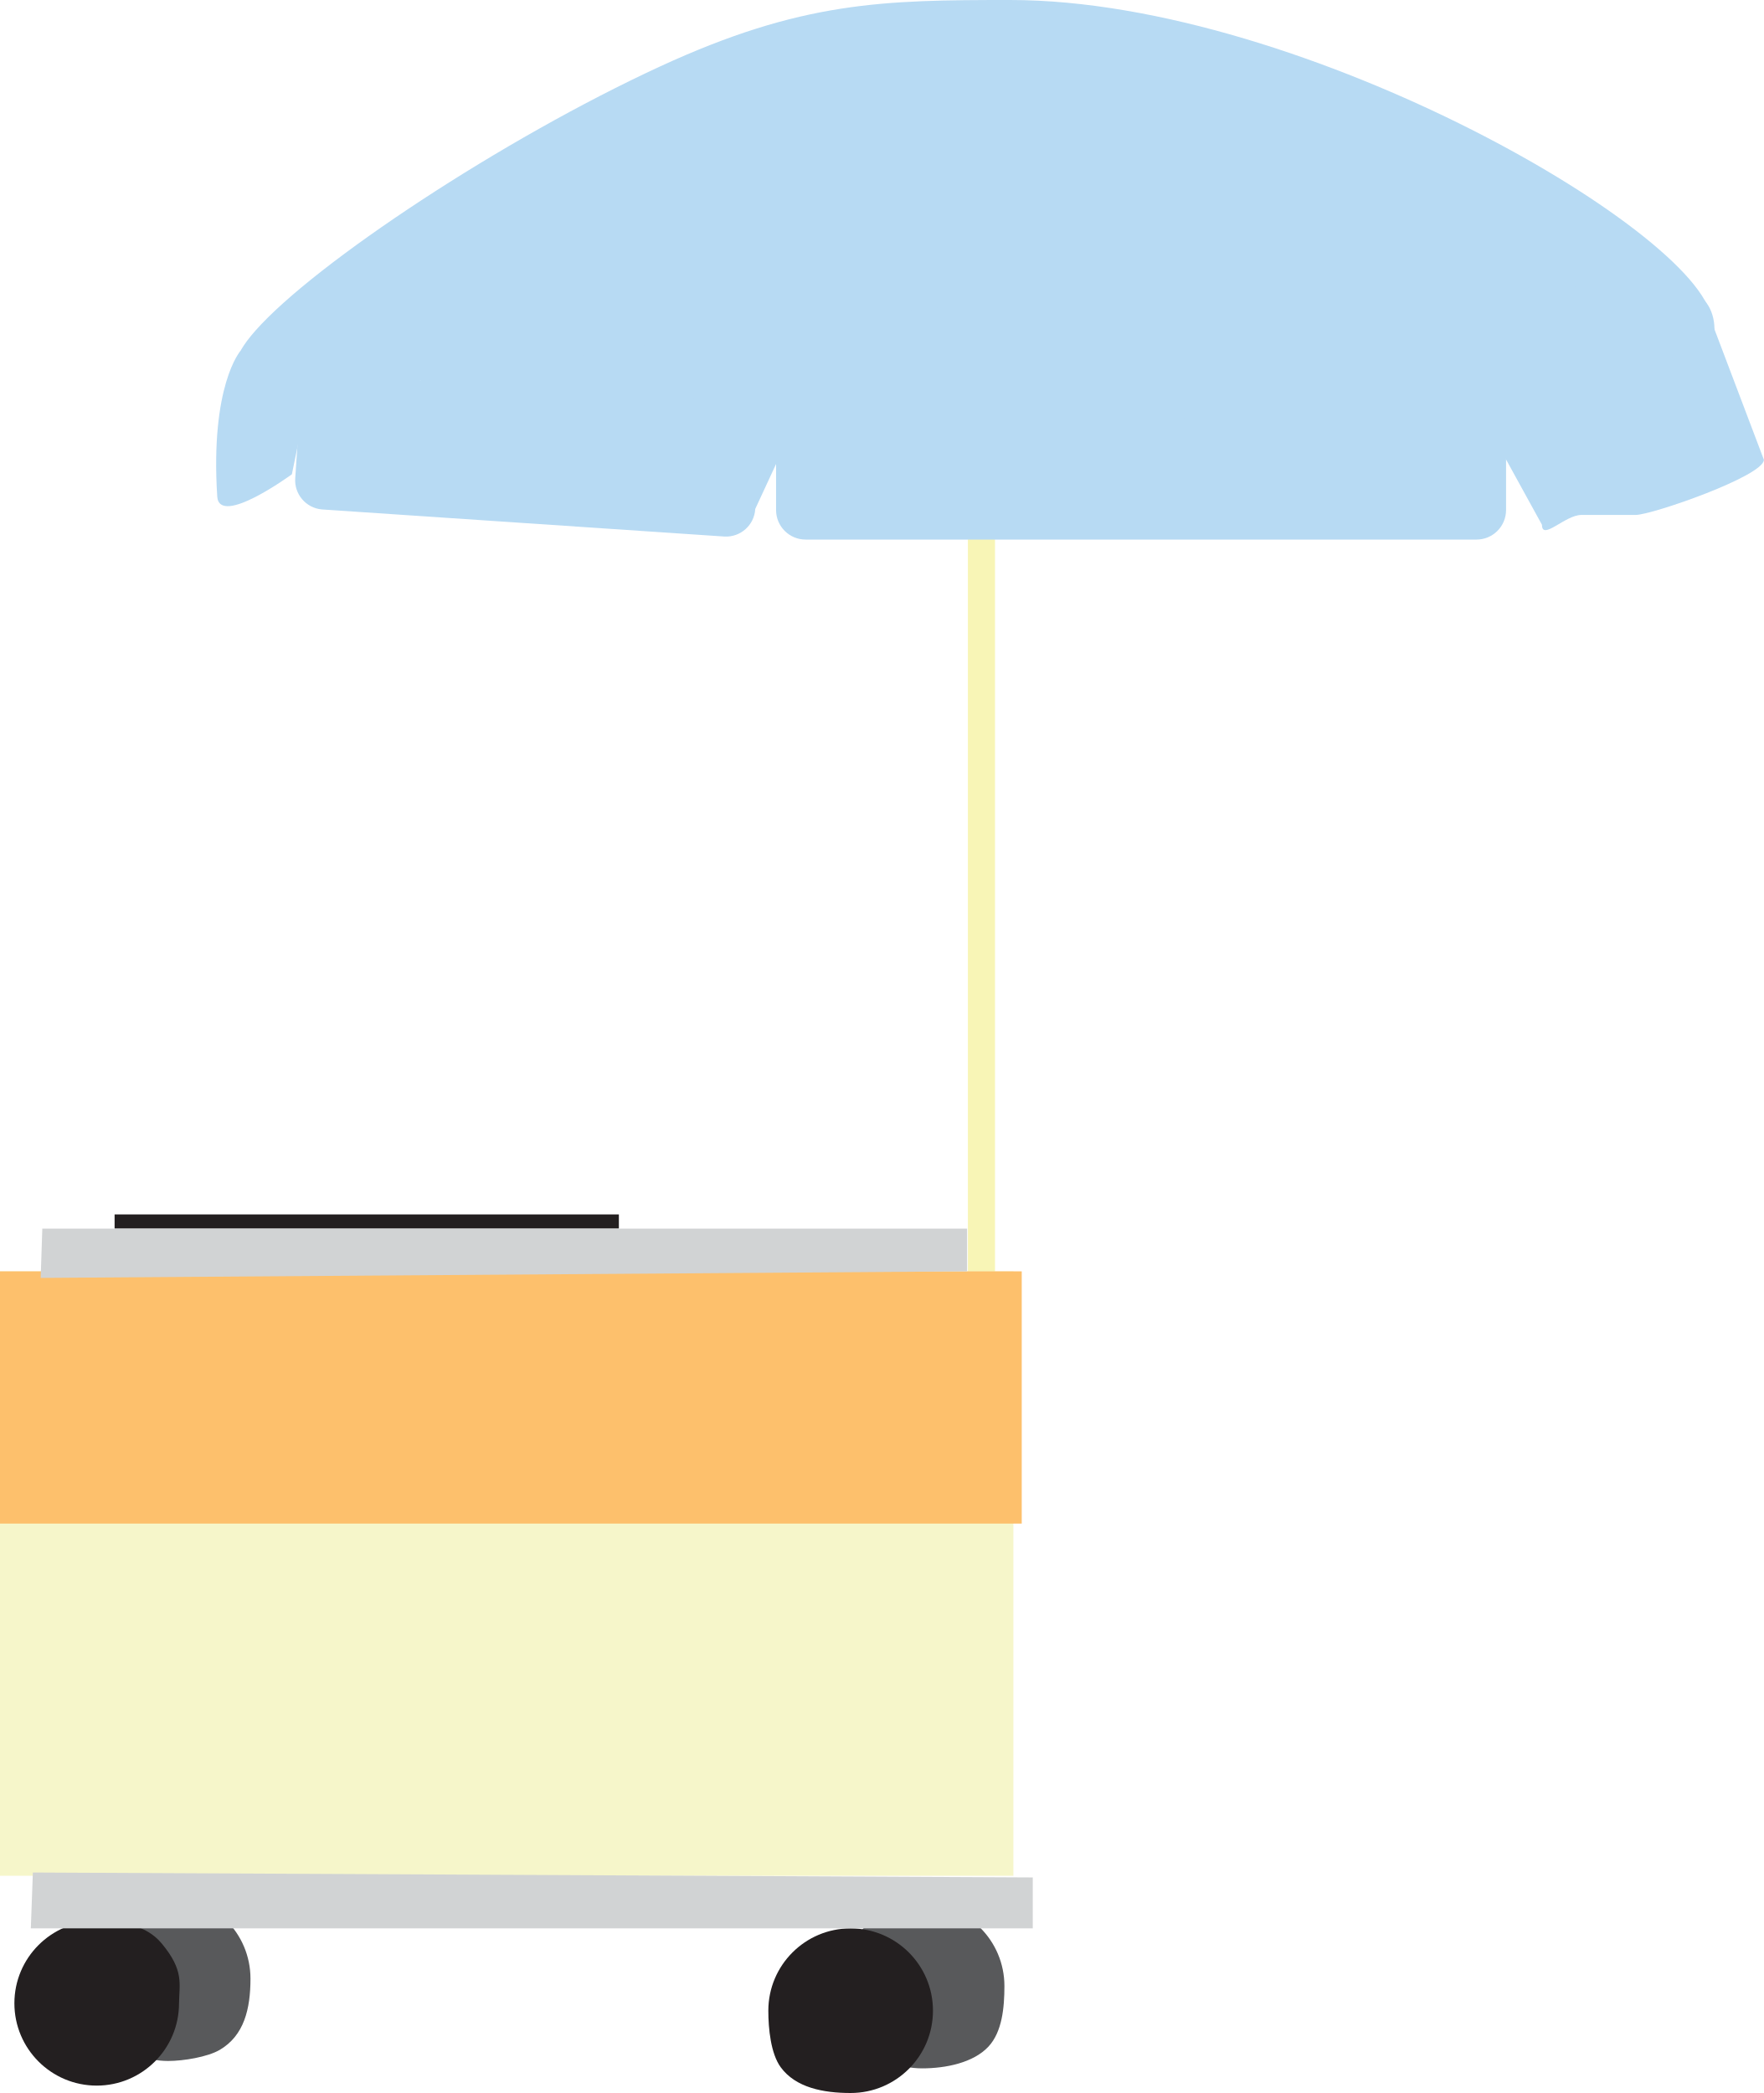
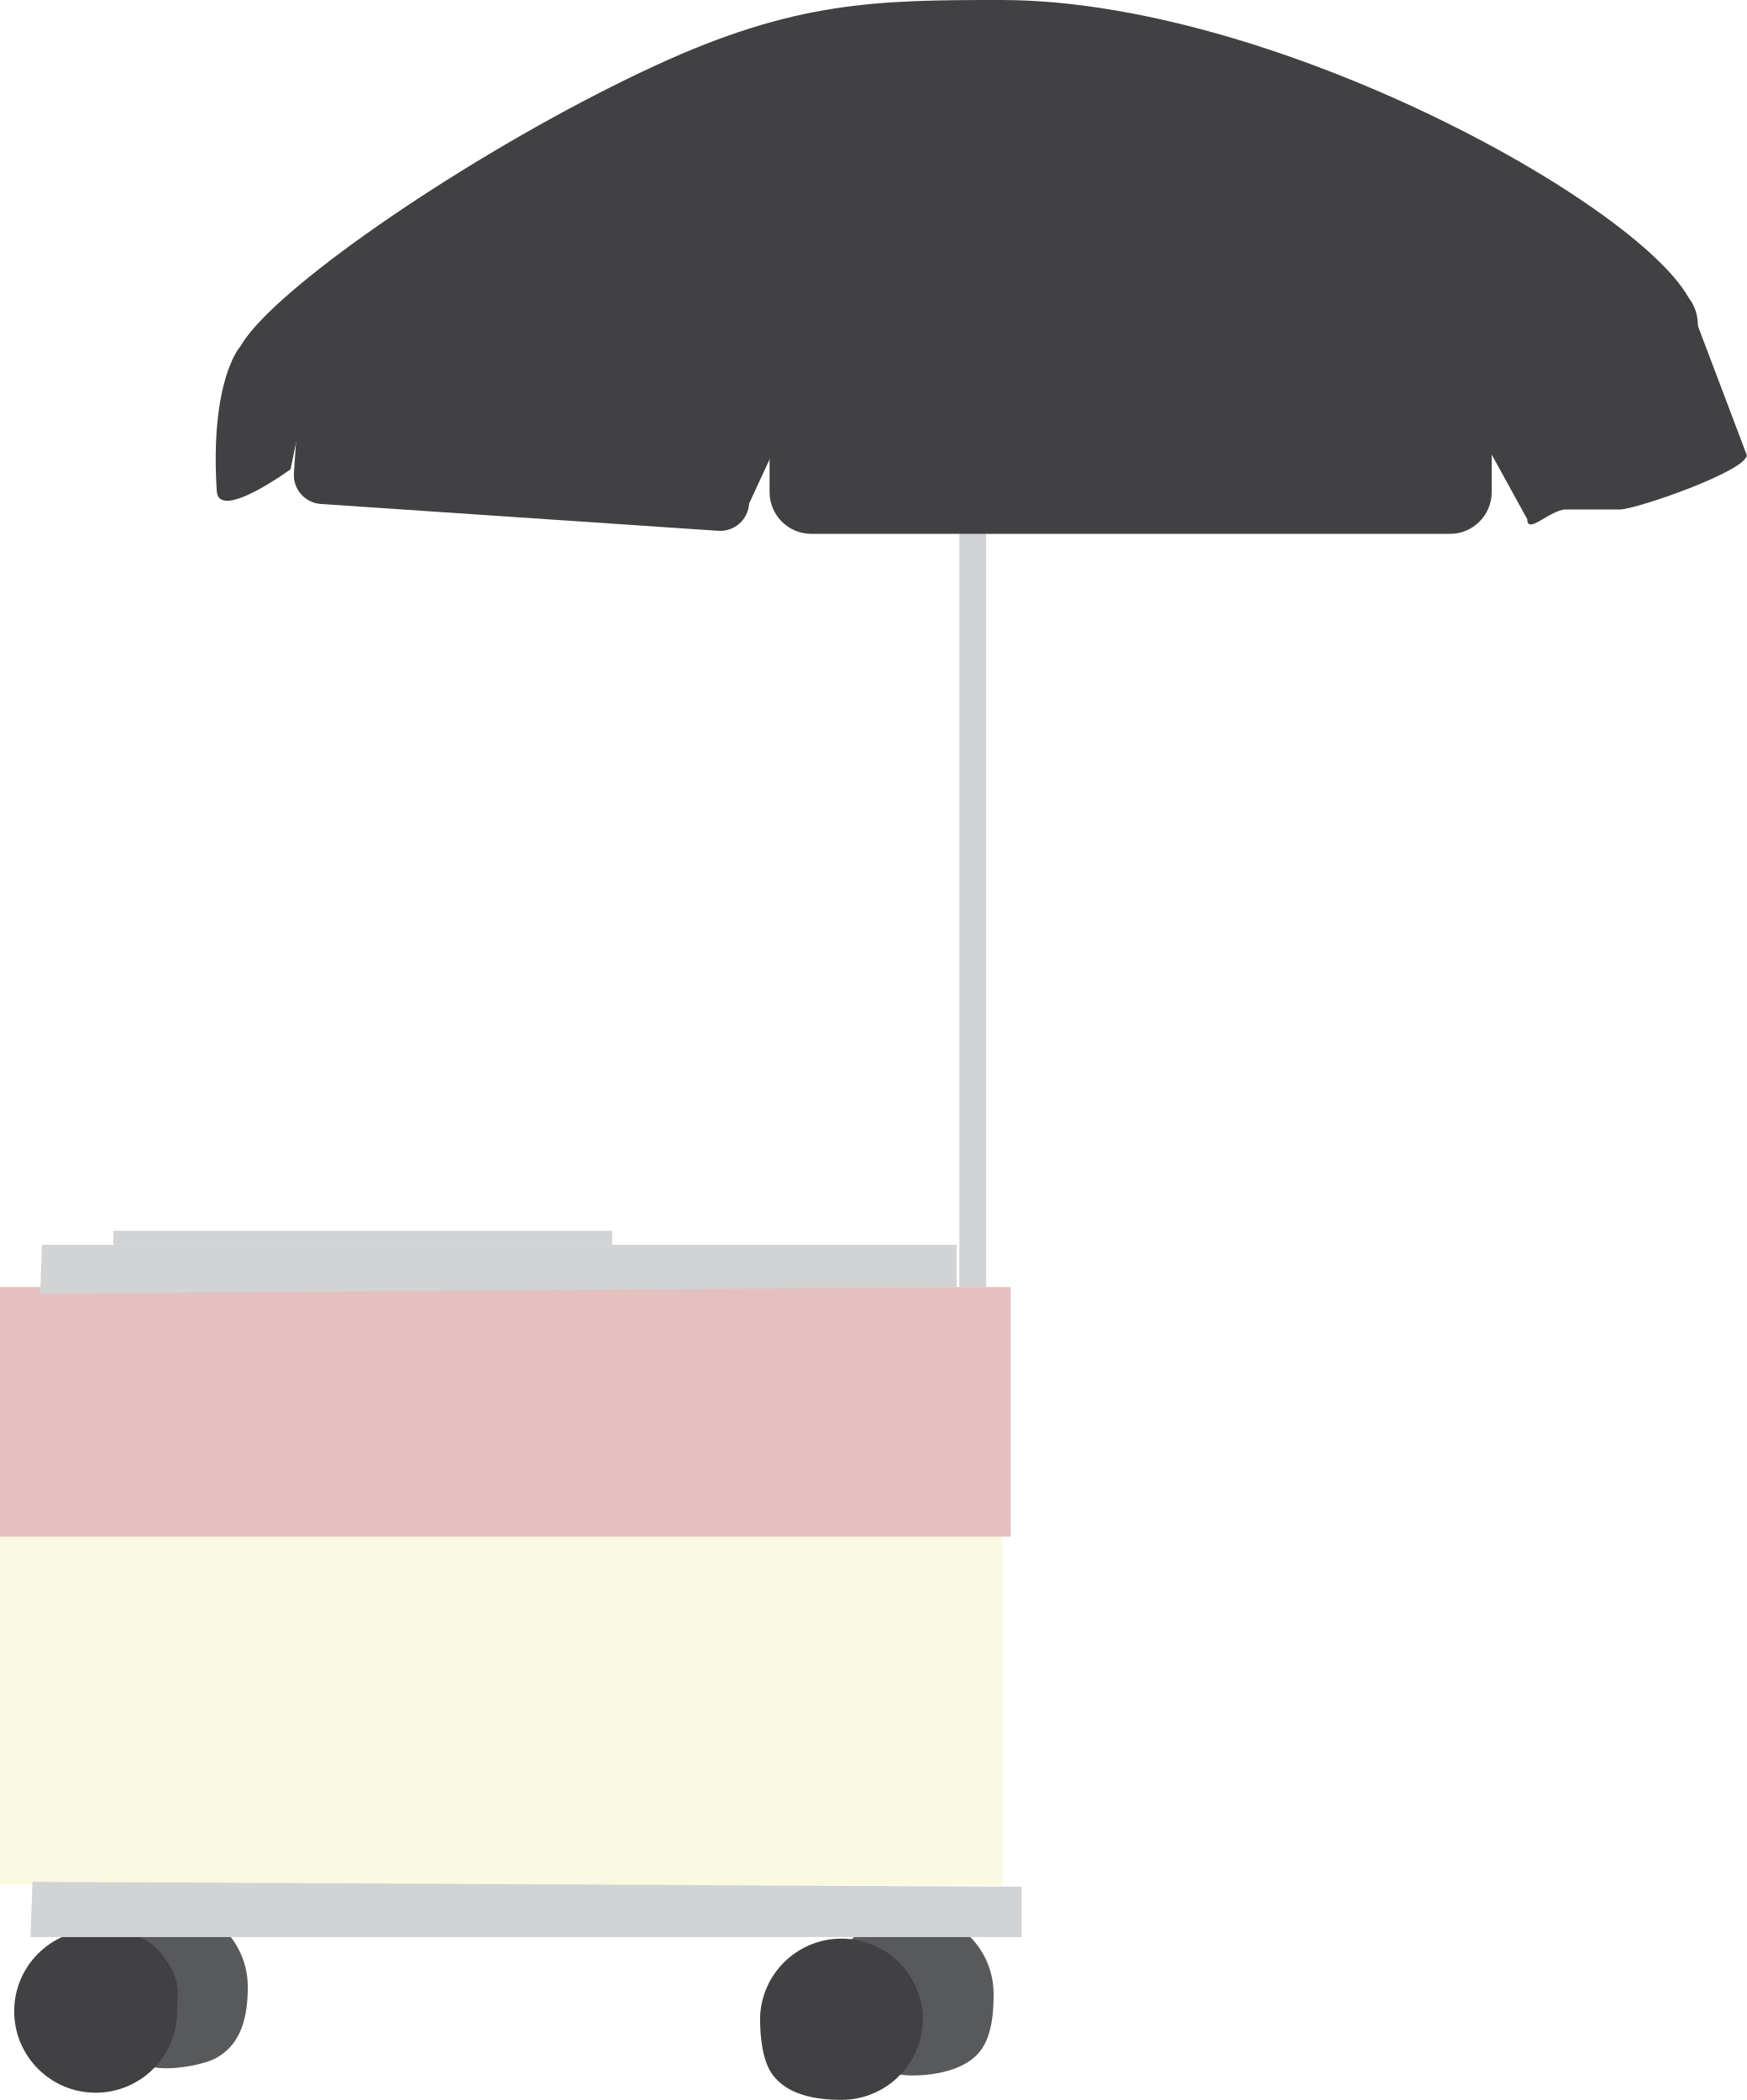
- <svg xmlns="http://www.w3.org/2000/svg" id="Layer_1" data-name="Layer 1" viewBox="0 0 715.91 849.49">
+ <svg xmlns="http://www.w3.org/2000/svg" id="Layer_1" data-name="Layer 1" viewBox="0 0 502.01 603.45">
  <defs>
-     <style>.cls-1{fill:#58595b;}.cls-2{fill:#231f20;}.cls-3{fill:#f8f5b6;}.cls-4{fill:#f6f6ca;}.cls-5{fill:#fdc06c;}.cls-6{fill:#d1d3d4;}.cls-7{fill:#b7daf3;}</style>
+     <style>.cls-1{fill:#58595b;}.cls-2{fill:#414042;}.cls-3{fill:#d1d3d4;}.cls-4{fill:#faf9e1;}.cls-5{fill:#e4c1c0;}</style>
  </defs>
-   <path class="cls-1" d="M101.66,803.08c0,12.29-2.59,23.12-12.49,28.92-5,2.9-14.76,4.49-20.92,4.49a33.41,33.41,0,1,1,33.41-33.41Z" />
-   <path class="cls-1" d="M407.66,806.08c0,8.8-.93,18.62-6.49,24.59-6.1,6.54-17.27,8.82-26.92,8.82a33.41,33.41,0,1,1,33.41-33.41Z" />
-   <path class="cls-2" d="M72.66,813.08a33.41,33.41,0,1,1-33.41-33.41c10.33,0,20.2,1.73,26.34,9.08C74.78,799.76,72.77,805.08,72.66,813.08Z" />
-   <path class="cls-2" d="M378.66,816.08a33.41,33.41,0,0,1-33.41,33.41c-11.1,0-22.33-2.16-28.41-10.49-4-5.52-5-15.57-5-22.92a33.41,33.41,0,0,1,66.82,0Z" />
-   <rect class="cls-2" x="46.51" y="492.9" width="204.67" height="5.76" />
-   <rect class="cls-3" x="392.84" y="172" width="11" height="589" />
-   <rect class="cls-4" y="516" width="411.3" height="245.33" />
-   <rect class="cls-5" y="516" width="414.69" height="102.38" />
-   <polygon class="cls-6" points="419.17 782.67 12.51 782.67 13.34 760 419.17 762 419.17 782.67" />
-   <rect class="cls-7" x="170.84" y="117" width="327" height="55" rx="12" ry="12" />
-   <path class="cls-7" d="M694.84,131c0,26.4-98.06,7.94-197.91-1.91-29.68-2.92-59.51-5.09-87-5.09-119.88,0-314.11,58.24-314.11,24,0-3.36,2.81-8.09,7.85-13.8C128,106.66,204.24,56.35,267.84,27,325.36.45,358.61,0,410,0,529.83,0,694.84,96.76,694.84,131Z" />
-   <path class="cls-7" d="M685.11,178H529.58c-5.9,0-20.56-3-20.56-11.12l-12.51-50.65c0-8.15,27.77-4.94,33.67-4.94l154.93,7.41c5.9,0,10.73,6.67,10.73,14.83v29.65C695.84,171.33,691,178,685.11,178Z" />
-   <rect class="cls-7" x="314.98" y="164" width="296.28" height="55" rx="12" ry="12" />
-   <path class="cls-7" d="M294.1,217.77l-163.42-11A11.89,11.89,0,0,1,119.83,194l2.09-30.93a11.88,11.88,0,0,1,12.47-11.19l163.41,11c6.42.43,28.48-4.48,28,2.1l-19.27,41.59A11.88,11.88,0,0,1,294.1,217.77Z" />
-   <rect class="cls-7" x="475.84" y="120" width="46" height="52" rx="12" ry="12" />
-   <path class="cls-7" d="M663.84,209h-22c-6.6,0-16,10.6-16,4l-22-40c0-6.6,31.4-16,38-16h22c6.6,0,31-32.6,31-26l21.07,55.6C715.91,193.2,670.44,209,663.84,209Z" />
-   <path class="cls-7" d="M88.17,201.5c.81,12.6,30.29-9,30.29-9l10.88-53-31.8,3S85.29,156.5,88.17,201.5Z" />
-   <polygon class="cls-6" points="17.17 498.67 392.51 498.67 392.51 516 16.51 518.67 17.17 498.67" />
+   <path class="cls-1" d="M71.21,570.94c0,8.61-1.82,16.19-8.75,20.26-3.47,2-10.34,3.14-14.65,3.14a23.41,23.41,0,1,1,23.4-23.4Z" />
+   <path class="cls-1" d="M285.55,573c0,6.16-.65,13-4.54,17.22-4.27,4.59-12.1,6.18-18.86,6.18a23.4,23.4,0,1,1,23.4-23.4Z" />
+   <path class="cls-2" d="M50.9,577.94a23.41,23.41,0,1,1-23.41-23.4c7.24,0,14.16,1.21,18.45,6.36C52.38,568.61,51,572.34,50.9,577.94Z" />
+   <path class="cls-2" d="M265.24,580a23.41,23.41,0,0,1-23.4,23.41c-7.78,0-15.65-1.52-19.9-7.35-2.83-3.87-3.51-10.9-3.51-16.06a23.41,23.41,0,0,1,46.81,0Z" />
+   <rect class="cls-3" x="32.58" y="353.67" width="143.36" height="4.04" />
+   <rect class="cls-3" x="275.71" y="120.48" width="7.71" height="412.57" />
+   <rect class="cls-4" y="369.85" width="288.1" height="171.85" />
+   <rect class="cls-5" y="369.85" width="290.48" height="71.71" />
+   <polygon class="cls-3" points="293.62 556.64 8.76 556.64 9.34 540.76 293.62 542.16 293.62 556.64" />
+   <rect class="cls-2" x="120.21" y="81.95" width="229.05" height="38.53" rx="12" ry="12" />
+   <path class="cls-2" d="M487.25,91.76c0,18.49-68.69,5.56-138.63-1.34-20.79-2-41.69-3.56-60.93-3.56-84,0-220,40.79-220,16.81,0-2.36,2-5.67,5.5-9.67,17-19.29,70.43-54.53,115-75.09C228.44.32,251.73,0,287.69,0,371.66,0,487.25,67.78,487.25,91.76Z" />
+   <path class="cls-2" d="M480.44,124.68H371.49c-4.13,0-14.4-2.07-14.4-7.79l-8.77-35.47c0-5.71,19.46-3.46,23.59-3.46l108.53,5.19c4.13,0,7.51,4.67,7.51,10.38V114.3C488,120,484.57,124.68,480.44,124.68Z" />
+   <rect class="cls-2" x="221.17" y="114.88" width="207.53" height="38.53" rx="12" ry="12" />
+   <path class="cls-2" d="M206.54,152.54,92.07,144.81a8.32,8.32,0,0,1-7.6-8.94l1.47-21.66a8.33,8.33,0,0,1,8.73-7.84l114.47,7.73c4.49.31,20-3.14,19.64,1.48l-13.5,29.13A8.32,8.32,0,0,1,206.54,152.54Z" />
+   <rect class="cls-2" x="333.85" y="84.06" width="32.22" height="36.42" rx="12" ry="12" />
+   <path class="cls-2" d="M465.54,146.4H450.12c-4.62,0-11.2,7.42-11.2,2.8l-15.41-28c0-4.62,22-11.21,26.61-11.21h15.42c4.62,0,21.71-22.83,21.71-18.21l14.76,39C502,135.33,470.16,146.4,465.54,146.4Z" />
+   <path class="cls-2" d="M62.3,141.14c.56,8.83,21.21-6.3,21.21-6.3l7.63-37.12-22.28,2.1S60.28,109.62,62.3,141.14Z" />
+   <polygon class="cls-3" points="12.03 357.71 274.94 357.71 274.94 369.85 11.56 371.72 12.03 357.71" />
</svg>
